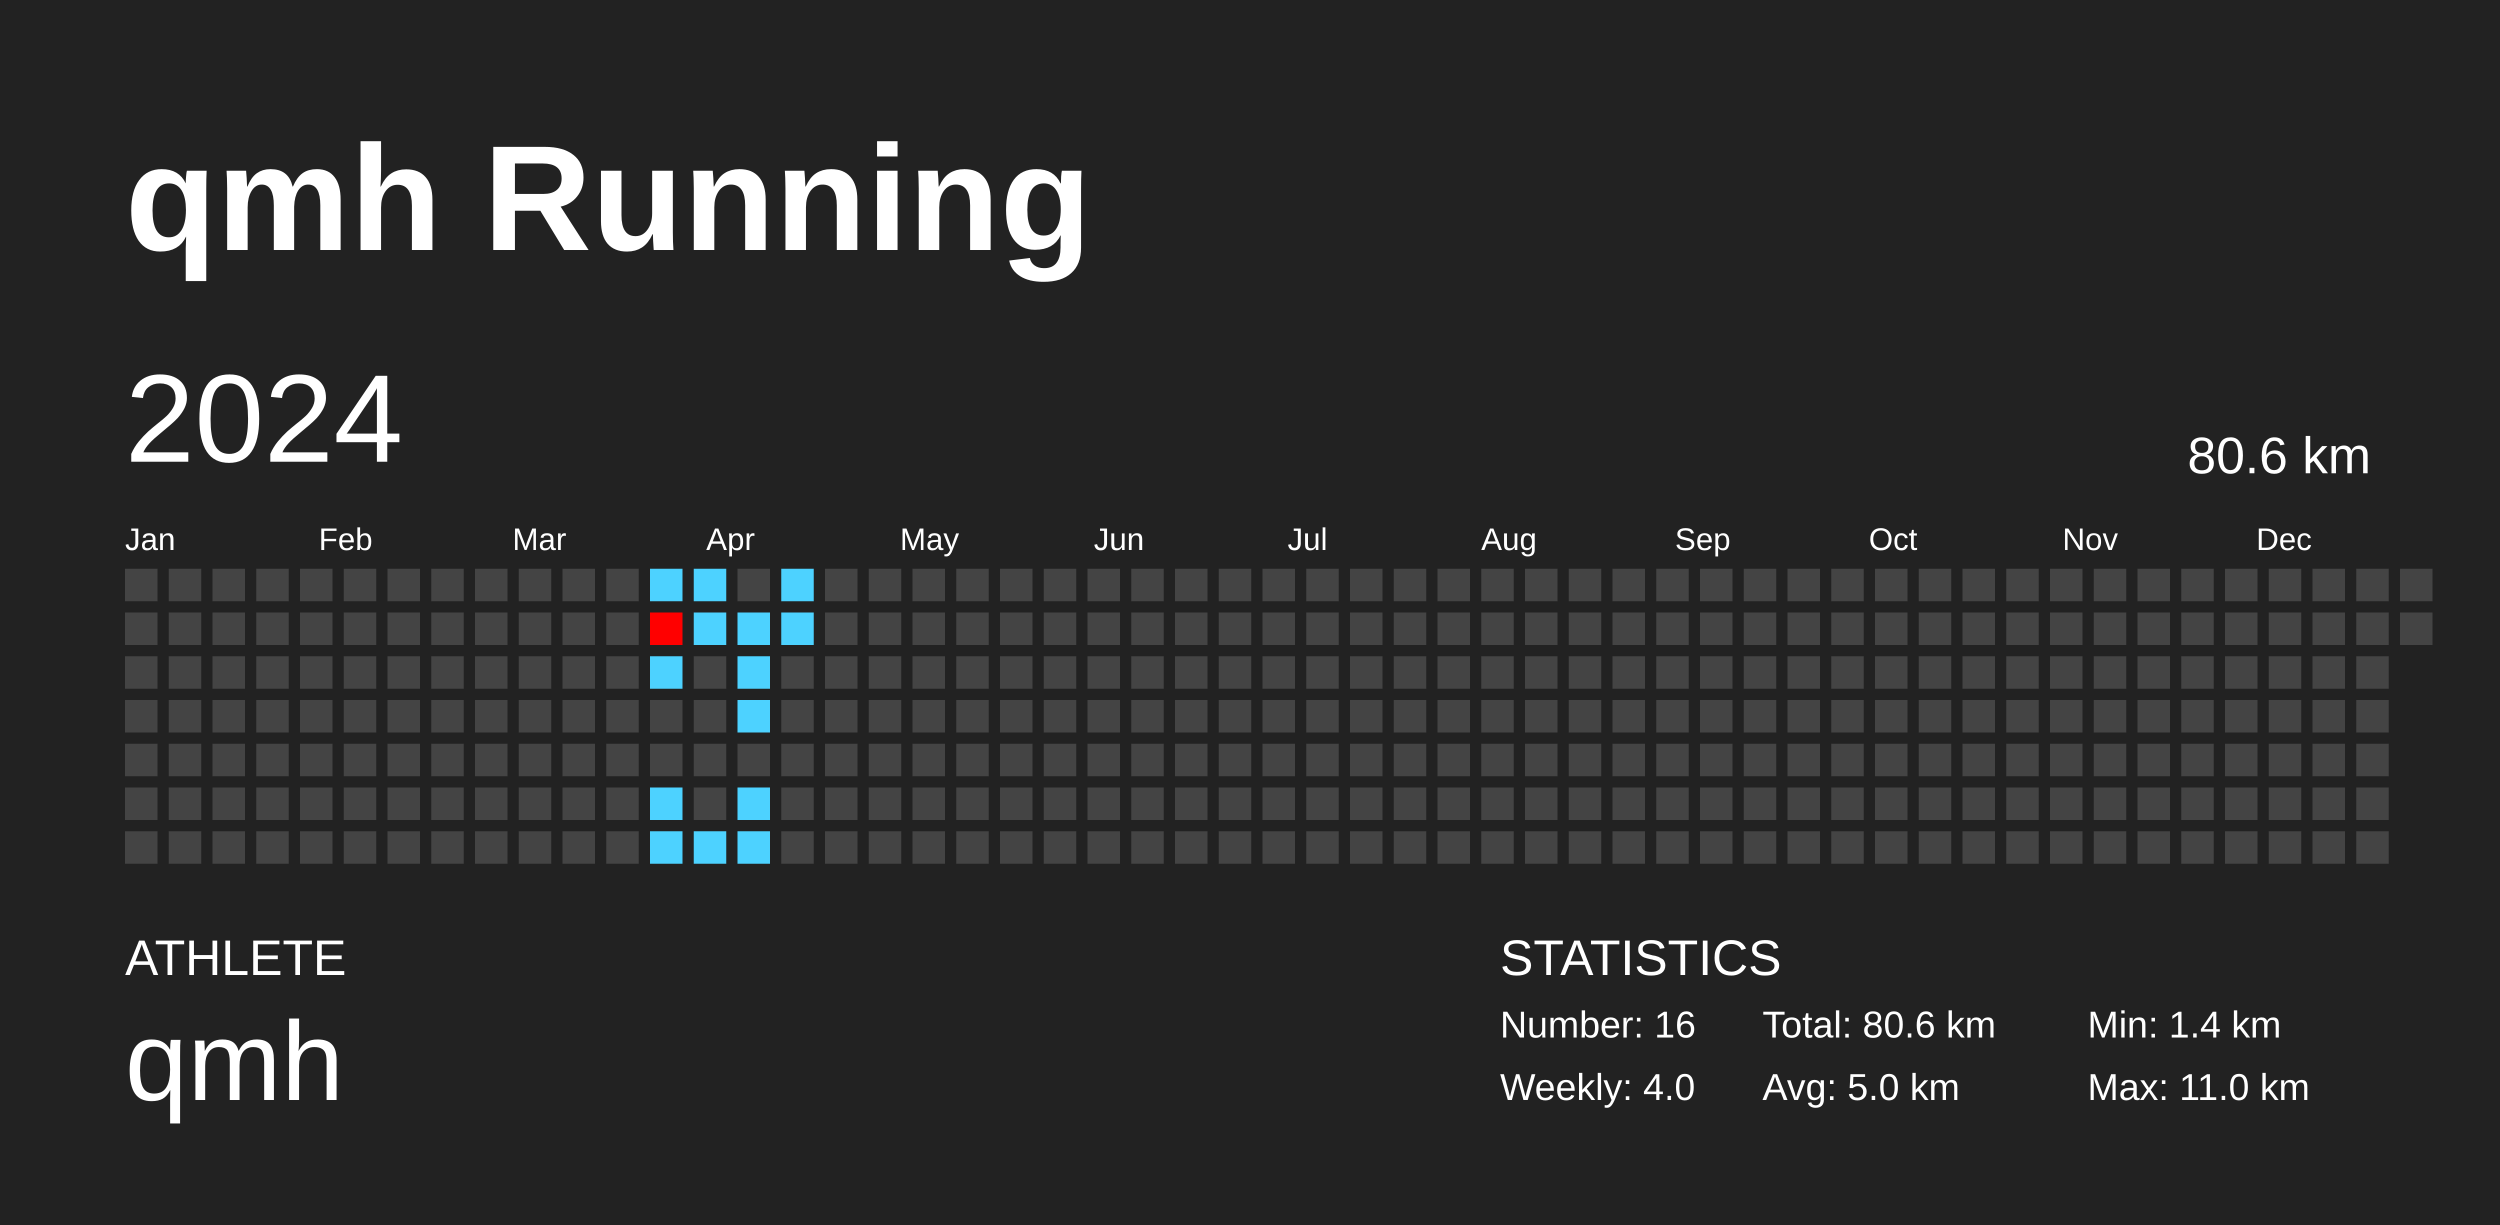
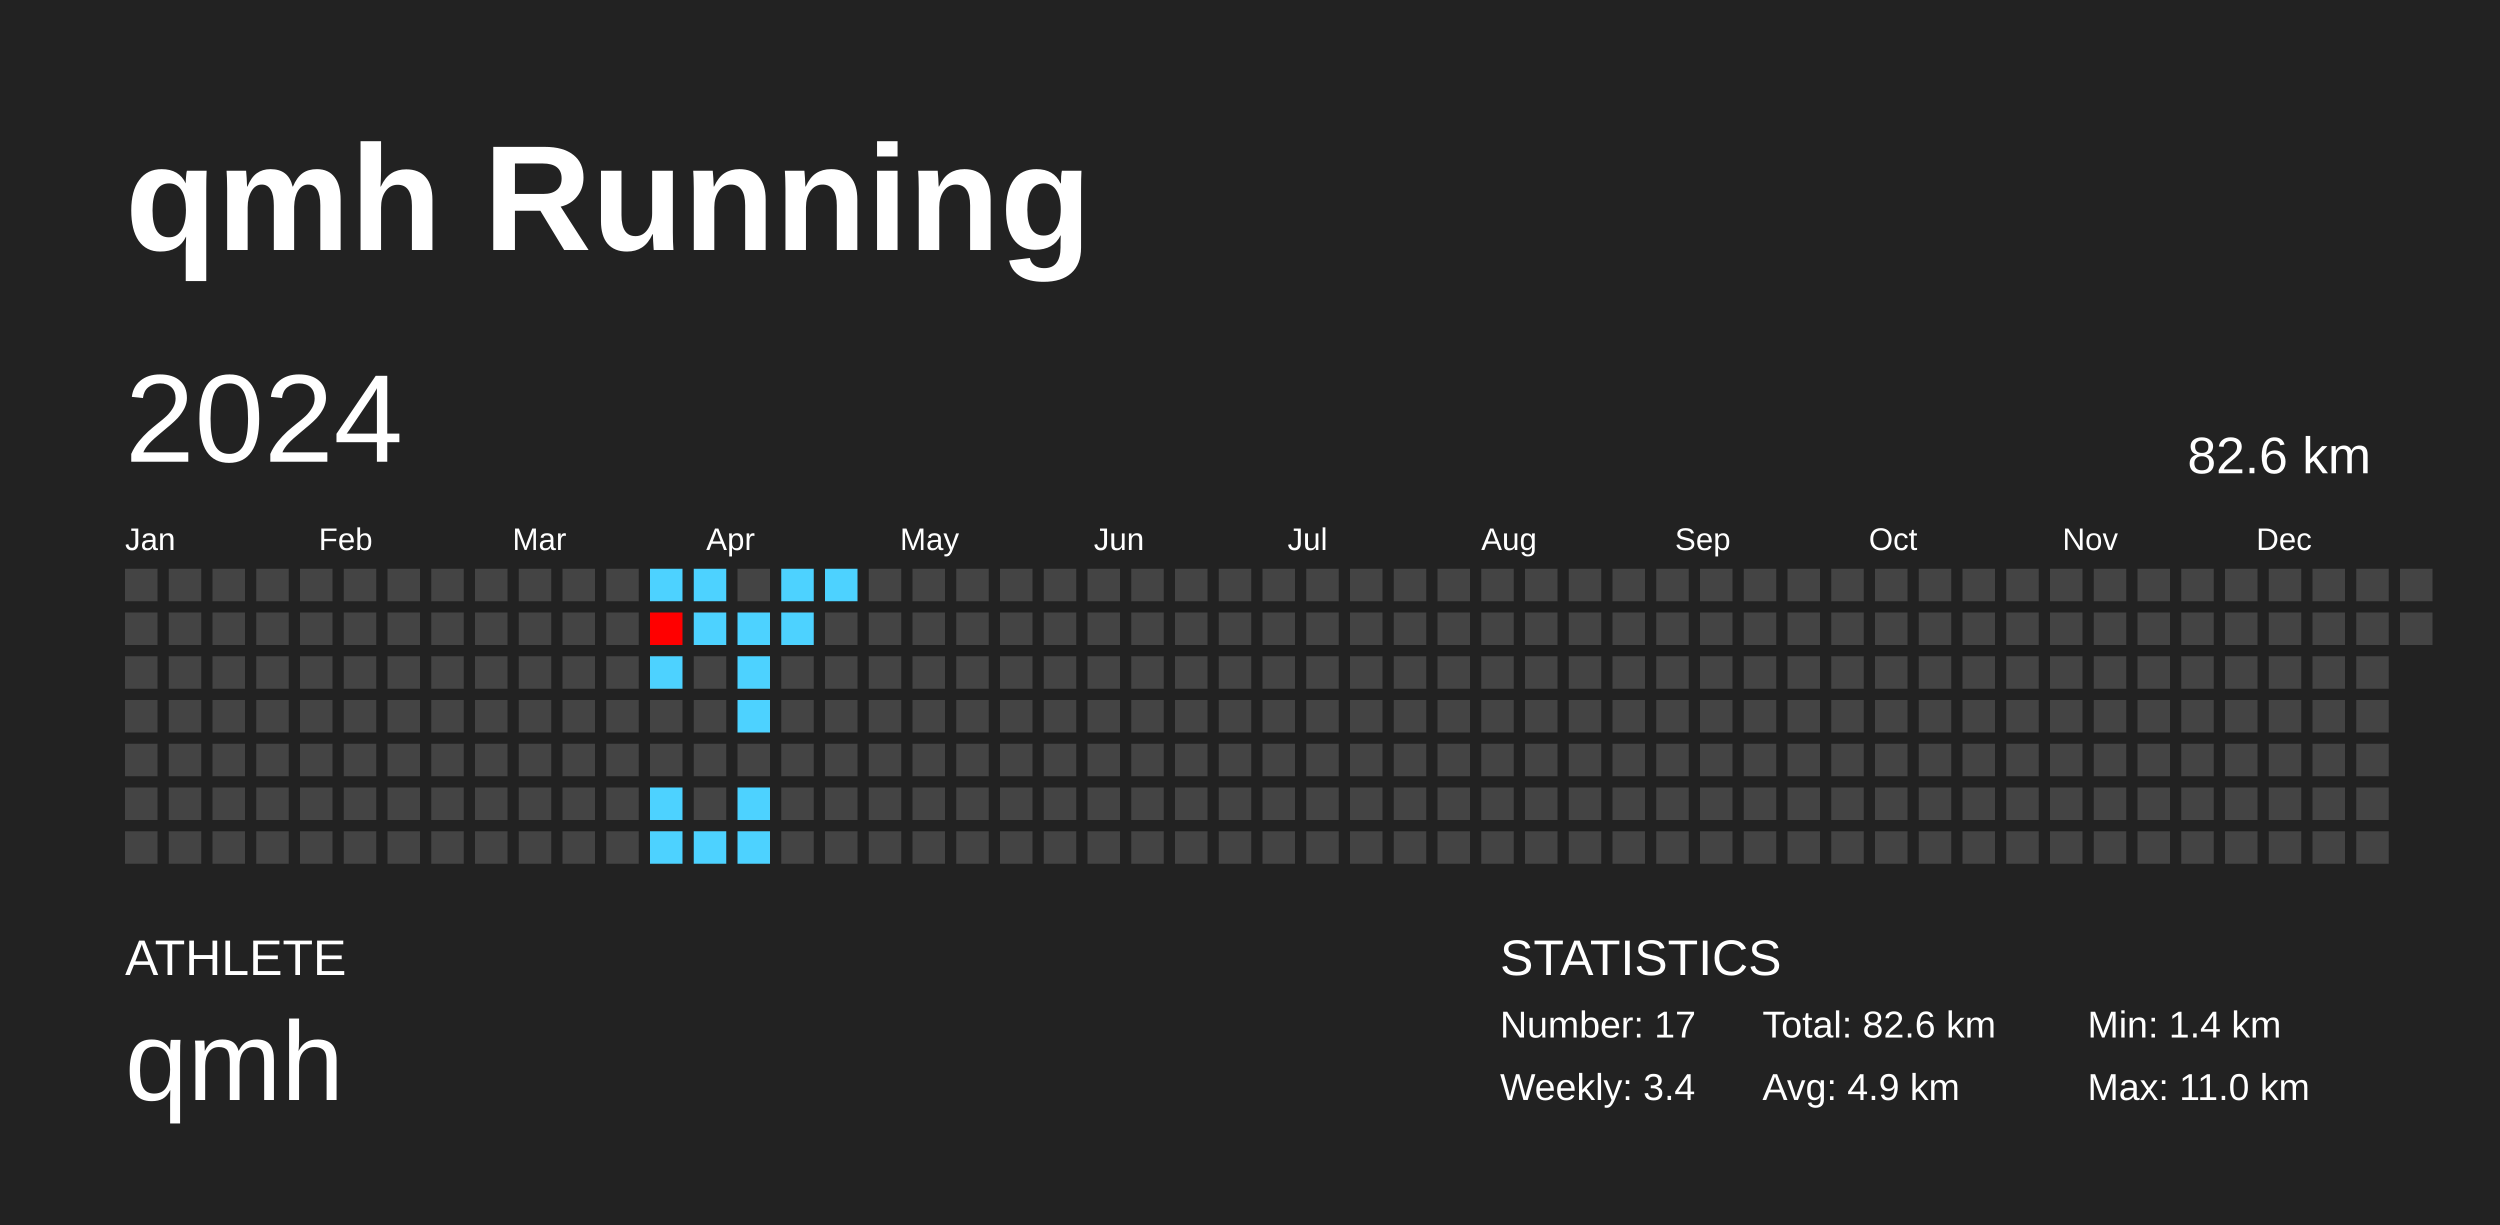
<svg xmlns="http://www.w3.org/2000/svg" baseProfile="full" height="98mm" version="1.1" viewBox="0,0,200,98" width="200mm">
  <defs />
  <rect fill="#222222" height="98" width="200" x="0" y="0" />
  <text fill="#FFFFFF" style="font-size:12px; font-family:Arial; font-weight:bold;" x="10" y="20">qmh Running</text>
  <text fill="#FFFFFF" style="font-size:4px; font-family:Arial" x="10" y="78">ATHLETE</text>
  <text fill="#FFFFFF" style="font-size:9px; font-family:Arial" x="10" y="88">qmh</text>
  <text fill="#FFFFFF" style="font-size:4px; font-family:Arial" x="120" y="78">STATISTICS</text>
-   <text fill="#FFFFFF" style="font-size:3px; font-family:Arial" x="120" y="83">Number: 16</text>
-   <text fill="#FFFFFF" style="font-size:3px; font-family:Arial" x="120" y="88">Weekly: 4.0</text>
-   <text fill="#FFFFFF" style="font-size:3px; font-family:Arial" x="141" y="83">Total: 80.6 km</text>
-   <text fill="#FFFFFF" style="font-size:3px; font-family:Arial" x="141" y="88">Avg: 5.0 km</text>
+   <text fill="#FFFFFF" style="font-size:3px; font-family:Arial" x="120" y="83">Number: 17</text>
+   <text fill="#FFFFFF" style="font-size:3px; font-family:Arial" x="120" y="88">Weekly: 3.4</text>
+   <text fill="#FFFFFF" style="font-size:3px; font-family:Arial" x="141" y="83">Total: 82.6 km</text>
+   <text fill="#FFFFFF" style="font-size:3px; font-family:Arial" x="141" y="88">Avg: 4.9 km</text>
  <text fill="#FFFFFF" style="font-size:3px; font-family:Arial" x="167" y="83">Min: 1.4 km</text>
  <text fill="#FFFFFF" style="font-size:3px; font-family:Arial" x="167" y="88">Max: 11.0 km</text>
  <text dominant-baseline="hanging" fill="#FFFFFF" style="font-size:10.0px; font-family:Arial;" x="10" y="30">2024</text>
-   <text dominant-baseline="hanging" fill="#FFFFFF" style="font-size:4.125px; font-family:Arial;" x="175" y="35">80.6 km</text>
+   <text dominant-baseline="hanging" fill="#FFFFFF" style="font-size:4.125px; font-family:Arial;" x="175" y="35">82.6 km</text>
  <text fill="#FFFFFF" style="font-size:2.5px; font-family:Arial" x="10.0" y="44">Jan</text>
  <text fill="#FFFFFF" style="font-size:2.5px; font-family:Arial" x="25.5" y="44">Feb</text>
  <text fill="#FFFFFF" style="font-size:2.5px; font-family:Arial" x="41.0" y="44">Mar</text>
  <text fill="#FFFFFF" style="font-size:2.5px; font-family:Arial" x="56.5" y="44">Apr</text>
  <text fill="#FFFFFF" style="font-size:2.5px; font-family:Arial" x="72.0" y="44">May</text>
  <text fill="#FFFFFF" style="font-size:2.5px; font-family:Arial" x="87.5" y="44">Jun</text>
  <text fill="#FFFFFF" style="font-size:2.5px; font-family:Arial" x="103.0" y="44">Jul</text>
  <text fill="#FFFFFF" style="font-size:2.5px; font-family:Arial" x="118.5" y="44">Aug</text>
  <text fill="#FFFFFF" style="font-size:2.5px; font-family:Arial" x="134.0" y="44">Sep</text>
  <text fill="#FFFFFF" style="font-size:2.5px; font-family:Arial" x="149.5" y="44">Oct</text>
  <text fill="#FFFFFF" style="font-size:2.5px; font-family:Arial" x="165.0" y="44">Nov</text>
  <text fill="#FFFFFF" style="font-size:2.5px; font-family:Arial" x="180.5" y="44">Dec</text>
  <rect fill="#444444" height="2.6" width="2.6" x="10.0" y="45.5" />
  <rect fill="#444444" height="2.6" width="2.6" x="10.0" y="49.0" />
  <rect fill="#444444" height="2.6" width="2.6" x="10.0" y="52.5" />
  <rect fill="#444444" height="2.6" width="2.6" x="10.0" y="56.0" />
  <rect fill="#444444" height="2.6" width="2.6" x="10.0" y="59.5" />
  <rect fill="#444444" height="2.6" width="2.6" x="10.0" y="63.0" />
  <rect fill="#444444" height="2.6" width="2.6" x="10.0" y="66.5" />
  <rect fill="#444444" height="2.6" width="2.6" x="13.5" y="45.5" />
  <rect fill="#444444" height="2.6" width="2.6" x="13.5" y="49.0" />
  <rect fill="#444444" height="2.6" width="2.6" x="13.5" y="52.5" />
  <rect fill="#444444" height="2.6" width="2.6" x="13.5" y="56.0" />
  <rect fill="#444444" height="2.6" width="2.6" x="13.5" y="59.5" />
  <rect fill="#444444" height="2.6" width="2.6" x="13.5" y="63.0" />
  <rect fill="#444444" height="2.6" width="2.6" x="13.5" y="66.5" />
  <rect fill="#444444" height="2.6" width="2.6" x="17.0" y="45.5" />
  <rect fill="#444444" height="2.6" width="2.6" x="17.0" y="49.0" />
  <rect fill="#444444" height="2.6" width="2.6" x="17.0" y="52.5" />
  <rect fill="#444444" height="2.6" width="2.6" x="17.0" y="56.0" />
  <rect fill="#444444" height="2.6" width="2.6" x="17.0" y="59.5" />
  <rect fill="#444444" height="2.6" width="2.6" x="17.0" y="63.0" />
  <rect fill="#444444" height="2.6" width="2.6" x="17.0" y="66.5" />
  <rect fill="#444444" height="2.6" width="2.6" x="20.5" y="45.5" />
  <rect fill="#444444" height="2.6" width="2.6" x="20.5" y="49.0" />
  <rect fill="#444444" height="2.6" width="2.6" x="20.5" y="52.5" />
  <rect fill="#444444" height="2.6" width="2.6" x="20.5" y="56.0" />
  <rect fill="#444444" height="2.6" width="2.6" x="20.5" y="59.5" />
  <rect fill="#444444" height="2.6" width="2.6" x="20.5" y="63.0" />
  <rect fill="#444444" height="2.6" width="2.6" x="20.5" y="66.5" />
  <rect fill="#444444" height="2.6" width="2.6" x="24.0" y="45.5" />
  <rect fill="#444444" height="2.6" width="2.6" x="24.0" y="49.0" />
  <rect fill="#444444" height="2.6" width="2.6" x="24.0" y="52.5" />
  <rect fill="#444444" height="2.6" width="2.6" x="24.0" y="56.0" />
  <rect fill="#444444" height="2.6" width="2.6" x="24.0" y="59.5" />
  <rect fill="#444444" height="2.6" width="2.6" x="24.0" y="63.0" />
  <rect fill="#444444" height="2.6" width="2.6" x="24.0" y="66.5" />
  <rect fill="#444444" height="2.6" width="2.6" x="27.5" y="45.5" />
  <rect fill="#444444" height="2.6" width="2.6" x="27.5" y="49.0" />
  <rect fill="#444444" height="2.6" width="2.6" x="27.5" y="52.5" />
  <rect fill="#444444" height="2.6" width="2.6" x="27.5" y="56.0" />
  <rect fill="#444444" height="2.6" width="2.6" x="27.5" y="59.5" />
  <rect fill="#444444" height="2.6" width="2.6" x="27.5" y="63.0" />
  <rect fill="#444444" height="2.6" width="2.6" x="27.5" y="66.5" />
  <rect fill="#444444" height="2.6" width="2.6" x="31.0" y="45.5" />
  <rect fill="#444444" height="2.6" width="2.6" x="31.0" y="49.0" />
  <rect fill="#444444" height="2.6" width="2.6" x="31.0" y="52.5" />
  <rect fill="#444444" height="2.6" width="2.6" x="31.0" y="56.0" />
  <rect fill="#444444" height="2.6" width="2.6" x="31.0" y="59.5" />
  <rect fill="#444444" height="2.6" width="2.6" x="31.0" y="63.0" />
  <rect fill="#444444" height="2.6" width="2.6" x="31.0" y="66.5" />
  <rect fill="#444444" height="2.6" width="2.6" x="34.5" y="45.5" />
  <rect fill="#444444" height="2.6" width="2.6" x="34.5" y="49.0" />
  <rect fill="#444444" height="2.6" width="2.6" x="34.5" y="52.5" />
  <rect fill="#444444" height="2.6" width="2.6" x="34.5" y="56.0" />
  <rect fill="#444444" height="2.6" width="2.6" x="34.5" y="59.5" />
  <rect fill="#444444" height="2.6" width="2.6" x="34.5" y="63.0" />
  <rect fill="#444444" height="2.6" width="2.6" x="34.5" y="66.5" />
  <rect fill="#444444" height="2.6" width="2.6" x="38.0" y="45.5" />
  <rect fill="#444444" height="2.6" width="2.6" x="38.0" y="49.0" />
  <rect fill="#444444" height="2.6" width="2.6" x="38.0" y="52.5" />
  <rect fill="#444444" height="2.6" width="2.6" x="38.0" y="56.0" />
  <rect fill="#444444" height="2.6" width="2.6" x="38.0" y="59.5" />
  <rect fill="#444444" height="2.6" width="2.6" x="38.0" y="63.0" />
  <rect fill="#444444" height="2.6" width="2.6" x="38.0" y="66.5" />
  <rect fill="#444444" height="2.6" width="2.6" x="41.5" y="45.5" />
  <rect fill="#444444" height="2.6" width="2.6" x="41.5" y="49.0" />
  <rect fill="#444444" height="2.6" width="2.6" x="41.5" y="52.5" />
  <rect fill="#444444" height="2.6" width="2.6" x="41.5" y="56.0" />
  <rect fill="#444444" height="2.6" width="2.6" x="41.5" y="59.5" />
  <rect fill="#444444" height="2.6" width="2.6" x="41.5" y="63.0" />
  <rect fill="#444444" height="2.6" width="2.6" x="41.5" y="66.5" />
  <rect fill="#444444" height="2.6" width="2.6" x="45.0" y="45.5" />
  <rect fill="#444444" height="2.6" width="2.6" x="45.0" y="49.0" />
  <rect fill="#444444" height="2.6" width="2.6" x="45.0" y="52.5" />
  <rect fill="#444444" height="2.6" width="2.6" x="45.0" y="56.0" />
  <rect fill="#444444" height="2.6" width="2.6" x="45.0" y="59.5" />
  <rect fill="#444444" height="2.6" width="2.6" x="45.0" y="63.0" />
  <rect fill="#444444" height="2.6" width="2.6" x="45.0" y="66.5" />
  <rect fill="#444444" height="2.6" width="2.6" x="48.5" y="45.5" />
  <rect fill="#444444" height="2.6" width="2.6" x="48.5" y="49.0" />
  <rect fill="#444444" height="2.6" width="2.6" x="48.5" y="52.5" />
  <rect fill="#444444" height="2.6" width="2.6" x="48.5" y="56.0" />
  <rect fill="#444444" height="2.6" width="2.6" x="48.5" y="59.5" />
  <rect fill="#444444" height="2.6" width="2.6" x="48.5" y="63.0" />
  <rect fill="#444444" height="2.6" width="2.6" x="48.5" y="66.5" />
  <rect fill="#4dd2ff" height="2.6" width="2.6" x="52.0" y="45.5" />
  <rect fill="#ff0000" height="2.6" width="2.6" x="52.0" y="49.0" />
  <rect fill="#4dd2ff" height="2.6" width="2.6" x="52.0" y="52.5" />
  <rect fill="#444444" height="2.6" width="2.6" x="52.0" y="56.0" />
  <rect fill="#444444" height="2.6" width="2.6" x="52.0" y="59.5" />
  <rect fill="#4dd2ff" height="2.6" width="2.6" x="52.0" y="63.0" />
  <rect fill="#4dd2ff" height="2.6" width="2.6" x="52.0" y="66.5" />
  <rect fill="#4dd2ff" height="2.6" width="2.6" x="55.5" y="45.5" />
  <rect fill="#4dd2ff" height="2.6" width="2.6" x="55.5" y="49.0" />
  <rect fill="#444444" height="2.6" width="2.6" x="55.5" y="52.5" />
  <rect fill="#444444" height="2.6" width="2.6" x="55.5" y="56.0" />
  <rect fill="#444444" height="2.6" width="2.6" x="55.5" y="59.5" />
  <rect fill="#444444" height="2.6" width="2.6" x="55.5" y="63.0" />
  <rect fill="#4dd2ff" height="2.6" width="2.6" x="55.5" y="66.5" />
  <rect fill="#444444" height="2.6" width="2.6" x="59.0" y="45.5" />
  <rect fill="#4dd2ff" height="2.6" width="2.6" x="59.0" y="49.0" />
  <rect fill="#4dd2ff" height="2.6" width="2.6" x="59.0" y="52.5" />
  <rect fill="#4dd2ff" height="2.6" width="2.6" x="59.0" y="56.0" />
  <rect fill="#444444" height="2.6" width="2.6" x="59.0" y="59.5" />
  <rect fill="#4dd2ff" height="2.6" width="2.6" x="59.0" y="63.0" />
  <rect fill="#4dd2ff" height="2.6" width="2.6" x="59.0" y="66.5" />
  <rect fill="#4dd2ff" height="2.6" width="2.6" x="62.5" y="45.5" />
  <rect fill="#4dd2ff" height="2.6" width="2.6" x="62.5" y="49.0" />
  <rect fill="#444444" height="2.6" width="2.6" x="62.5" y="52.5" />
  <rect fill="#444444" height="2.6" width="2.6" x="62.5" y="56.0" />
  <rect fill="#444444" height="2.6" width="2.6" x="62.5" y="59.5" />
  <rect fill="#444444" height="2.6" width="2.6" x="62.5" y="63.0" />
  <rect fill="#444444" height="2.6" width="2.6" x="62.5" y="66.5" />
-   <rect fill="#444444" height="2.6" width="2.6" x="66.0" y="45.5" />
+   <rect fill="#4dd2ff" height="2.6" width="2.6" x="66.0" y="45.5" />
  <rect fill="#444444" height="2.6" width="2.6" x="66.0" y="49.0" />
  <rect fill="#444444" height="2.6" width="2.6" x="66.0" y="52.5" />
  <rect fill="#444444" height="2.6" width="2.6" x="66.0" y="56.0" />
  <rect fill="#444444" height="2.6" width="2.6" x="66.0" y="59.5" />
  <rect fill="#444444" height="2.6" width="2.6" x="66.0" y="63.0" />
  <rect fill="#444444" height="2.6" width="2.6" x="66.0" y="66.5" />
  <rect fill="#444444" height="2.6" width="2.6" x="69.5" y="45.5" />
  <rect fill="#444444" height="2.6" width="2.6" x="69.5" y="49.0" />
  <rect fill="#444444" height="2.6" width="2.6" x="69.5" y="52.5" />
  <rect fill="#444444" height="2.6" width="2.6" x="69.5" y="56.0" />
  <rect fill="#444444" height="2.6" width="2.6" x="69.5" y="59.5" />
  <rect fill="#444444" height="2.6" width="2.6" x="69.5" y="63.0" />
  <rect fill="#444444" height="2.6" width="2.6" x="69.5" y="66.5" />
  <rect fill="#444444" height="2.6" width="2.6" x="73.0" y="45.5" />
  <rect fill="#444444" height="2.6" width="2.6" x="73.0" y="49.0" />
  <rect fill="#444444" height="2.6" width="2.6" x="73.0" y="52.5" />
  <rect fill="#444444" height="2.6" width="2.6" x="73.0" y="56.0" />
  <rect fill="#444444" height="2.6" width="2.6" x="73.0" y="59.5" />
  <rect fill="#444444" height="2.6" width="2.6" x="73.0" y="63.0" />
  <rect fill="#444444" height="2.6" width="2.6" x="73.0" y="66.5" />
  <rect fill="#444444" height="2.6" width="2.6" x="76.5" y="45.5" />
  <rect fill="#444444" height="2.6" width="2.6" x="76.5" y="49.0" />
  <rect fill="#444444" height="2.6" width="2.6" x="76.5" y="52.5" />
  <rect fill="#444444" height="2.6" width="2.6" x="76.5" y="56.0" />
  <rect fill="#444444" height="2.6" width="2.6" x="76.5" y="59.5" />
  <rect fill="#444444" height="2.6" width="2.6" x="76.5" y="63.0" />
  <rect fill="#444444" height="2.6" width="2.6" x="76.5" y="66.5" />
  <rect fill="#444444" height="2.6" width="2.6" x="80.0" y="45.5" />
  <rect fill="#444444" height="2.6" width="2.6" x="80.0" y="49.0" />
  <rect fill="#444444" height="2.6" width="2.6" x="80.0" y="52.5" />
  <rect fill="#444444" height="2.6" width="2.6" x="80.0" y="56.0" />
  <rect fill="#444444" height="2.6" width="2.6" x="80.0" y="59.5" />
  <rect fill="#444444" height="2.6" width="2.6" x="80.0" y="63.0" />
  <rect fill="#444444" height="2.6" width="2.6" x="80.0" y="66.5" />
  <rect fill="#444444" height="2.6" width="2.6" x="83.5" y="45.5" />
  <rect fill="#444444" height="2.6" width="2.6" x="83.5" y="49.0" />
  <rect fill="#444444" height="2.6" width="2.6" x="83.5" y="52.5" />
  <rect fill="#444444" height="2.6" width="2.6" x="83.5" y="56.0" />
  <rect fill="#444444" height="2.6" width="2.6" x="83.5" y="59.5" />
  <rect fill="#444444" height="2.6" width="2.6" x="83.5" y="63.0" />
  <rect fill="#444444" height="2.6" width="2.6" x="83.5" y="66.5" />
  <rect fill="#444444" height="2.6" width="2.6" x="87.0" y="45.5" />
  <rect fill="#444444" height="2.6" width="2.6" x="87.0" y="49.0" />
  <rect fill="#444444" height="2.6" width="2.6" x="87.0" y="52.5" />
  <rect fill="#444444" height="2.6" width="2.6" x="87.0" y="56.0" />
  <rect fill="#444444" height="2.6" width="2.6" x="87.0" y="59.5" />
  <rect fill="#444444" height="2.6" width="2.6" x="87.0" y="63.0" />
  <rect fill="#444444" height="2.6" width="2.6" x="87.0" y="66.5" />
  <rect fill="#444444" height="2.6" width="2.6" x="90.5" y="45.5" />
  <rect fill="#444444" height="2.6" width="2.6" x="90.5" y="49.0" />
  <rect fill="#444444" height="2.6" width="2.6" x="90.5" y="52.5" />
  <rect fill="#444444" height="2.6" width="2.6" x="90.5" y="56.0" />
  <rect fill="#444444" height="2.6" width="2.6" x="90.5" y="59.5" />
  <rect fill="#444444" height="2.6" width="2.6" x="90.5" y="63.0" />
  <rect fill="#444444" height="2.6" width="2.6" x="90.5" y="66.5" />
  <rect fill="#444444" height="2.6" width="2.6" x="94.0" y="45.5" />
  <rect fill="#444444" height="2.6" width="2.6" x="94.0" y="49.0" />
  <rect fill="#444444" height="2.6" width="2.6" x="94.0" y="52.5" />
  <rect fill="#444444" height="2.6" width="2.6" x="94.0" y="56.0" />
  <rect fill="#444444" height="2.6" width="2.6" x="94.0" y="59.5" />
  <rect fill="#444444" height="2.6" width="2.6" x="94.0" y="63.0" />
  <rect fill="#444444" height="2.6" width="2.6" x="94.0" y="66.5" />
  <rect fill="#444444" height="2.6" width="2.6" x="97.5" y="45.5" />
  <rect fill="#444444" height="2.6" width="2.6" x="97.5" y="49.0" />
  <rect fill="#444444" height="2.6" width="2.6" x="97.5" y="52.5" />
  <rect fill="#444444" height="2.6" width="2.6" x="97.5" y="56.0" />
  <rect fill="#444444" height="2.6" width="2.6" x="97.5" y="59.5" />
  <rect fill="#444444" height="2.6" width="2.6" x="97.5" y="63.0" />
  <rect fill="#444444" height="2.6" width="2.6" x="97.5" y="66.5" />
  <rect fill="#444444" height="2.6" width="2.6" x="101.0" y="45.5" />
  <rect fill="#444444" height="2.6" width="2.6" x="101.0" y="49.0" />
  <rect fill="#444444" height="2.6" width="2.6" x="101.0" y="52.5" />
  <rect fill="#444444" height="2.6" width="2.6" x="101.0" y="56.0" />
  <rect fill="#444444" height="2.6" width="2.6" x="101.0" y="59.5" />
  <rect fill="#444444" height="2.6" width="2.6" x="101.0" y="63.0" />
  <rect fill="#444444" height="2.6" width="2.6" x="101.0" y="66.5" />
  <rect fill="#444444" height="2.6" width="2.6" x="104.5" y="45.5" />
  <rect fill="#444444" height="2.6" width="2.6" x="104.5" y="49.0" />
  <rect fill="#444444" height="2.6" width="2.6" x="104.5" y="52.5" />
  <rect fill="#444444" height="2.6" width="2.6" x="104.5" y="56.0" />
  <rect fill="#444444" height="2.6" width="2.6" x="104.5" y="59.5" />
  <rect fill="#444444" height="2.6" width="2.6" x="104.5" y="63.0" />
  <rect fill="#444444" height="2.6" width="2.6" x="104.5" y="66.5" />
  <rect fill="#444444" height="2.6" width="2.6" x="108.0" y="45.5" />
  <rect fill="#444444" height="2.6" width="2.6" x="108.0" y="49.0" />
  <rect fill="#444444" height="2.6" width="2.6" x="108.0" y="52.5" />
  <rect fill="#444444" height="2.6" width="2.6" x="108.0" y="56.0" />
  <rect fill="#444444" height="2.6" width="2.6" x="108.0" y="59.5" />
  <rect fill="#444444" height="2.6" width="2.6" x="108.0" y="63.0" />
  <rect fill="#444444" height="2.6" width="2.6" x="108.0" y="66.5" />
  <rect fill="#444444" height="2.6" width="2.6" x="111.5" y="45.5" />
  <rect fill="#444444" height="2.6" width="2.6" x="111.5" y="49.0" />
  <rect fill="#444444" height="2.6" width="2.6" x="111.5" y="52.5" />
  <rect fill="#444444" height="2.6" width="2.6" x="111.5" y="56.0" />
  <rect fill="#444444" height="2.6" width="2.6" x="111.5" y="59.5" />
  <rect fill="#444444" height="2.6" width="2.6" x="111.5" y="63.0" />
  <rect fill="#444444" height="2.6" width="2.6" x="111.5" y="66.5" />
  <rect fill="#444444" height="2.6" width="2.6" x="115.0" y="45.5" />
  <rect fill="#444444" height="2.6" width="2.6" x="115.0" y="49.0" />
  <rect fill="#444444" height="2.6" width="2.6" x="115.0" y="52.5" />
  <rect fill="#444444" height="2.6" width="2.6" x="115.0" y="56.0" />
  <rect fill="#444444" height="2.6" width="2.6" x="115.0" y="59.5" />
  <rect fill="#444444" height="2.6" width="2.6" x="115.0" y="63.0" />
  <rect fill="#444444" height="2.6" width="2.6" x="115.0" y="66.5" />
  <rect fill="#444444" height="2.6" width="2.6" x="118.5" y="45.5" />
  <rect fill="#444444" height="2.6" width="2.6" x="118.5" y="49.0" />
  <rect fill="#444444" height="2.6" width="2.6" x="118.5" y="52.5" />
  <rect fill="#444444" height="2.6" width="2.6" x="118.5" y="56.0" />
  <rect fill="#444444" height="2.6" width="2.6" x="118.5" y="59.5" />
  <rect fill="#444444" height="2.6" width="2.6" x="118.5" y="63.0" />
  <rect fill="#444444" height="2.6" width="2.6" x="118.5" y="66.5" />
  <rect fill="#444444" height="2.6" width="2.6" x="122.0" y="45.5" />
  <rect fill="#444444" height="2.6" width="2.6" x="122.0" y="49.0" />
  <rect fill="#444444" height="2.6" width="2.6" x="122.0" y="52.5" />
  <rect fill="#444444" height="2.6" width="2.6" x="122.0" y="56.0" />
  <rect fill="#444444" height="2.6" width="2.6" x="122.0" y="59.5" />
  <rect fill="#444444" height="2.6" width="2.6" x="122.0" y="63.0" />
  <rect fill="#444444" height="2.6" width="2.6" x="122.0" y="66.5" />
  <rect fill="#444444" height="2.6" width="2.6" x="125.5" y="45.5" />
  <rect fill="#444444" height="2.6" width="2.6" x="125.5" y="49.0" />
  <rect fill="#444444" height="2.6" width="2.6" x="125.5" y="52.5" />
  <rect fill="#444444" height="2.6" width="2.6" x="125.5" y="56.0" />
  <rect fill="#444444" height="2.6" width="2.6" x="125.5" y="59.5" />
  <rect fill="#444444" height="2.6" width="2.6" x="125.5" y="63.0" />
  <rect fill="#444444" height="2.6" width="2.6" x="125.5" y="66.5" />
  <rect fill="#444444" height="2.6" width="2.6" x="129.0" y="45.5" />
  <rect fill="#444444" height="2.6" width="2.6" x="129.0" y="49.0" />
  <rect fill="#444444" height="2.6" width="2.6" x="129.0" y="52.5" />
  <rect fill="#444444" height="2.6" width="2.6" x="129.0" y="56.0" />
  <rect fill="#444444" height="2.6" width="2.6" x="129.0" y="59.5" />
  <rect fill="#444444" height="2.6" width="2.6" x="129.0" y="63.0" />
  <rect fill="#444444" height="2.6" width="2.6" x="129.0" y="66.5" />
  <rect fill="#444444" height="2.6" width="2.6" x="132.5" y="45.5" />
  <rect fill="#444444" height="2.6" width="2.6" x="132.5" y="49.0" />
  <rect fill="#444444" height="2.6" width="2.6" x="132.5" y="52.5" />
  <rect fill="#444444" height="2.6" width="2.6" x="132.5" y="56.0" />
  <rect fill="#444444" height="2.6" width="2.6" x="132.5" y="59.5" />
  <rect fill="#444444" height="2.6" width="2.6" x="132.5" y="63.0" />
  <rect fill="#444444" height="2.6" width="2.6" x="132.5" y="66.5" />
  <rect fill="#444444" height="2.6" width="2.6" x="136.0" y="45.5" />
  <rect fill="#444444" height="2.6" width="2.6" x="136.0" y="49.0" />
  <rect fill="#444444" height="2.6" width="2.6" x="136.0" y="52.5" />
  <rect fill="#444444" height="2.6" width="2.6" x="136.0" y="56.0" />
  <rect fill="#444444" height="2.6" width="2.6" x="136.0" y="59.5" />
  <rect fill="#444444" height="2.6" width="2.6" x="136.0" y="63.0" />
  <rect fill="#444444" height="2.6" width="2.6" x="136.0" y="66.5" />
  <rect fill="#444444" height="2.6" width="2.6" x="139.5" y="45.5" />
  <rect fill="#444444" height="2.6" width="2.6" x="139.5" y="49.0" />
  <rect fill="#444444" height="2.6" width="2.6" x="139.5" y="52.5" />
  <rect fill="#444444" height="2.6" width="2.6" x="139.5" y="56.0" />
  <rect fill="#444444" height="2.6" width="2.6" x="139.5" y="59.5" />
  <rect fill="#444444" height="2.6" width="2.6" x="139.5" y="63.0" />
  <rect fill="#444444" height="2.6" width="2.6" x="139.5" y="66.5" />
  <rect fill="#444444" height="2.6" width="2.6" x="143.0" y="45.5" />
  <rect fill="#444444" height="2.6" width="2.6" x="143.0" y="49.0" />
  <rect fill="#444444" height="2.6" width="2.6" x="143.0" y="52.5" />
  <rect fill="#444444" height="2.6" width="2.6" x="143.0" y="56.0" />
  <rect fill="#444444" height="2.6" width="2.6" x="143.0" y="59.5" />
  <rect fill="#444444" height="2.6" width="2.6" x="143.0" y="63.0" />
  <rect fill="#444444" height="2.6" width="2.6" x="143.0" y="66.5" />
  <rect fill="#444444" height="2.6" width="2.6" x="146.5" y="45.5" />
  <rect fill="#444444" height="2.6" width="2.6" x="146.5" y="49.0" />
  <rect fill="#444444" height="2.6" width="2.6" x="146.5" y="52.5" />
  <rect fill="#444444" height="2.6" width="2.6" x="146.5" y="56.0" />
  <rect fill="#444444" height="2.6" width="2.6" x="146.5" y="59.5" />
  <rect fill="#444444" height="2.6" width="2.6" x="146.5" y="63.0" />
  <rect fill="#444444" height="2.6" width="2.6" x="146.5" y="66.5" />
  <rect fill="#444444" height="2.6" width="2.6" x="150.0" y="45.5" />
  <rect fill="#444444" height="2.6" width="2.6" x="150.0" y="49.0" />
  <rect fill="#444444" height="2.6" width="2.6" x="150.0" y="52.5" />
  <rect fill="#444444" height="2.6" width="2.6" x="150.0" y="56.0" />
  <rect fill="#444444" height="2.6" width="2.6" x="150.0" y="59.5" />
  <rect fill="#444444" height="2.6" width="2.6" x="150.0" y="63.0" />
  <rect fill="#444444" height="2.6" width="2.6" x="150.0" y="66.5" />
  <rect fill="#444444" height="2.6" width="2.6" x="153.5" y="45.5" />
  <rect fill="#444444" height="2.6" width="2.6" x="153.5" y="49.0" />
  <rect fill="#444444" height="2.6" width="2.6" x="153.5" y="52.5" />
  <rect fill="#444444" height="2.6" width="2.6" x="153.5" y="56.0" />
  <rect fill="#444444" height="2.6" width="2.6" x="153.5" y="59.5" />
  <rect fill="#444444" height="2.6" width="2.6" x="153.5" y="63.0" />
  <rect fill="#444444" height="2.6" width="2.6" x="153.5" y="66.5" />
  <rect fill="#444444" height="2.6" width="2.6" x="157.0" y="45.5" />
  <rect fill="#444444" height="2.6" width="2.6" x="157.0" y="49.0" />
  <rect fill="#444444" height="2.6" width="2.6" x="157.0" y="52.5" />
  <rect fill="#444444" height="2.6" width="2.6" x="157.0" y="56.0" />
  <rect fill="#444444" height="2.6" width="2.6" x="157.0" y="59.5" />
  <rect fill="#444444" height="2.6" width="2.6" x="157.0" y="63.0" />
  <rect fill="#444444" height="2.6" width="2.6" x="157.0" y="66.5" />
  <rect fill="#444444" height="2.6" width="2.6" x="160.5" y="45.5" />
  <rect fill="#444444" height="2.6" width="2.6" x="160.5" y="49.0" />
  <rect fill="#444444" height="2.6" width="2.6" x="160.5" y="52.5" />
  <rect fill="#444444" height="2.6" width="2.6" x="160.5" y="56.0" />
  <rect fill="#444444" height="2.6" width="2.6" x="160.5" y="59.5" />
  <rect fill="#444444" height="2.6" width="2.6" x="160.5" y="63.0" />
  <rect fill="#444444" height="2.6" width="2.6" x="160.5" y="66.5" />
  <rect fill="#444444" height="2.6" width="2.6" x="164.0" y="45.5" />
  <rect fill="#444444" height="2.6" width="2.6" x="164.0" y="49.0" />
  <rect fill="#444444" height="2.6" width="2.6" x="164.0" y="52.5" />
  <rect fill="#444444" height="2.6" width="2.6" x="164.0" y="56.0" />
  <rect fill="#444444" height="2.6" width="2.6" x="164.0" y="59.5" />
  <rect fill="#444444" height="2.6" width="2.6" x="164.0" y="63.0" />
  <rect fill="#444444" height="2.6" width="2.6" x="164.0" y="66.5" />
  <rect fill="#444444" height="2.6" width="2.6" x="167.5" y="45.5" />
  <rect fill="#444444" height="2.6" width="2.6" x="167.5" y="49.0" />
  <rect fill="#444444" height="2.6" width="2.6" x="167.5" y="52.5" />
  <rect fill="#444444" height="2.6" width="2.6" x="167.5" y="56.0" />
  <rect fill="#444444" height="2.6" width="2.6" x="167.5" y="59.5" />
  <rect fill="#444444" height="2.6" width="2.6" x="167.5" y="63.0" />
  <rect fill="#444444" height="2.6" width="2.6" x="167.5" y="66.5" />
  <rect fill="#444444" height="2.6" width="2.6" x="171.0" y="45.5" />
  <rect fill="#444444" height="2.6" width="2.6" x="171.0" y="49.0" />
  <rect fill="#444444" height="2.6" width="2.6" x="171.0" y="52.5" />
  <rect fill="#444444" height="2.6" width="2.6" x="171.0" y="56.0" />
  <rect fill="#444444" height="2.6" width="2.6" x="171.0" y="59.5" />
  <rect fill="#444444" height="2.6" width="2.6" x="171.0" y="63.0" />
  <rect fill="#444444" height="2.6" width="2.6" x="171.0" y="66.5" />
  <rect fill="#444444" height="2.6" width="2.6" x="174.5" y="45.5" />
  <rect fill="#444444" height="2.6" width="2.6" x="174.5" y="49.0" />
  <rect fill="#444444" height="2.6" width="2.6" x="174.5" y="52.5" />
  <rect fill="#444444" height="2.6" width="2.6" x="174.5" y="56.0" />
  <rect fill="#444444" height="2.6" width="2.6" x="174.5" y="59.5" />
  <rect fill="#444444" height="2.6" width="2.6" x="174.5" y="63.0" />
  <rect fill="#444444" height="2.6" width="2.6" x="174.5" y="66.5" />
  <rect fill="#444444" height="2.6" width="2.6" x="178.0" y="45.5" />
  <rect fill="#444444" height="2.6" width="2.6" x="178.0" y="49.0" />
  <rect fill="#444444" height="2.6" width="2.6" x="178.0" y="52.5" />
  <rect fill="#444444" height="2.6" width="2.6" x="178.0" y="56.0" />
  <rect fill="#444444" height="2.6" width="2.6" x="178.0" y="59.5" />
  <rect fill="#444444" height="2.6" width="2.6" x="178.0" y="63.0" />
  <rect fill="#444444" height="2.6" width="2.6" x="178.0" y="66.5" />
  <rect fill="#444444" height="2.6" width="2.6" x="181.5" y="45.5" />
  <rect fill="#444444" height="2.6" width="2.6" x="181.5" y="49.0" />
  <rect fill="#444444" height="2.6" width="2.6" x="181.5" y="52.5" />
  <rect fill="#444444" height="2.6" width="2.6" x="181.5" y="56.0" />
  <rect fill="#444444" height="2.6" width="2.6" x="181.5" y="59.5" />
  <rect fill="#444444" height="2.6" width="2.6" x="181.5" y="63.0" />
  <rect fill="#444444" height="2.6" width="2.6" x="181.5" y="66.5" />
  <rect fill="#444444" height="2.6" width="2.6" x="185.0" y="45.5" />
  <rect fill="#444444" height="2.6" width="2.6" x="185.0" y="49.0" />
  <rect fill="#444444" height="2.6" width="2.6" x="185.0" y="52.5" />
  <rect fill="#444444" height="2.6" width="2.6" x="185.0" y="56.0" />
  <rect fill="#444444" height="2.6" width="2.6" x="185.0" y="59.5" />
  <rect fill="#444444" height="2.6" width="2.6" x="185.0" y="63.0" />
  <rect fill="#444444" height="2.6" width="2.6" x="185.0" y="66.5" />
  <rect fill="#444444" height="2.6" width="2.6" x="188.5" y="45.5" />
  <rect fill="#444444" height="2.6" width="2.6" x="188.5" y="49.0" />
  <rect fill="#444444" height="2.6" width="2.6" x="188.5" y="52.5" />
  <rect fill="#444444" height="2.6" width="2.6" x="188.5" y="56.0" />
  <rect fill="#444444" height="2.6" width="2.6" x="188.5" y="59.5" />
  <rect fill="#444444" height="2.6" width="2.6" x="188.5" y="63.0" />
  <rect fill="#444444" height="2.6" width="2.6" x="188.5" y="66.5" />
  <rect fill="#444444" height="2.6" width="2.6" x="192.0" y="45.5" />
  <rect fill="#444444" height="2.6" width="2.6" x="192.0" y="49.0" />
</svg>
